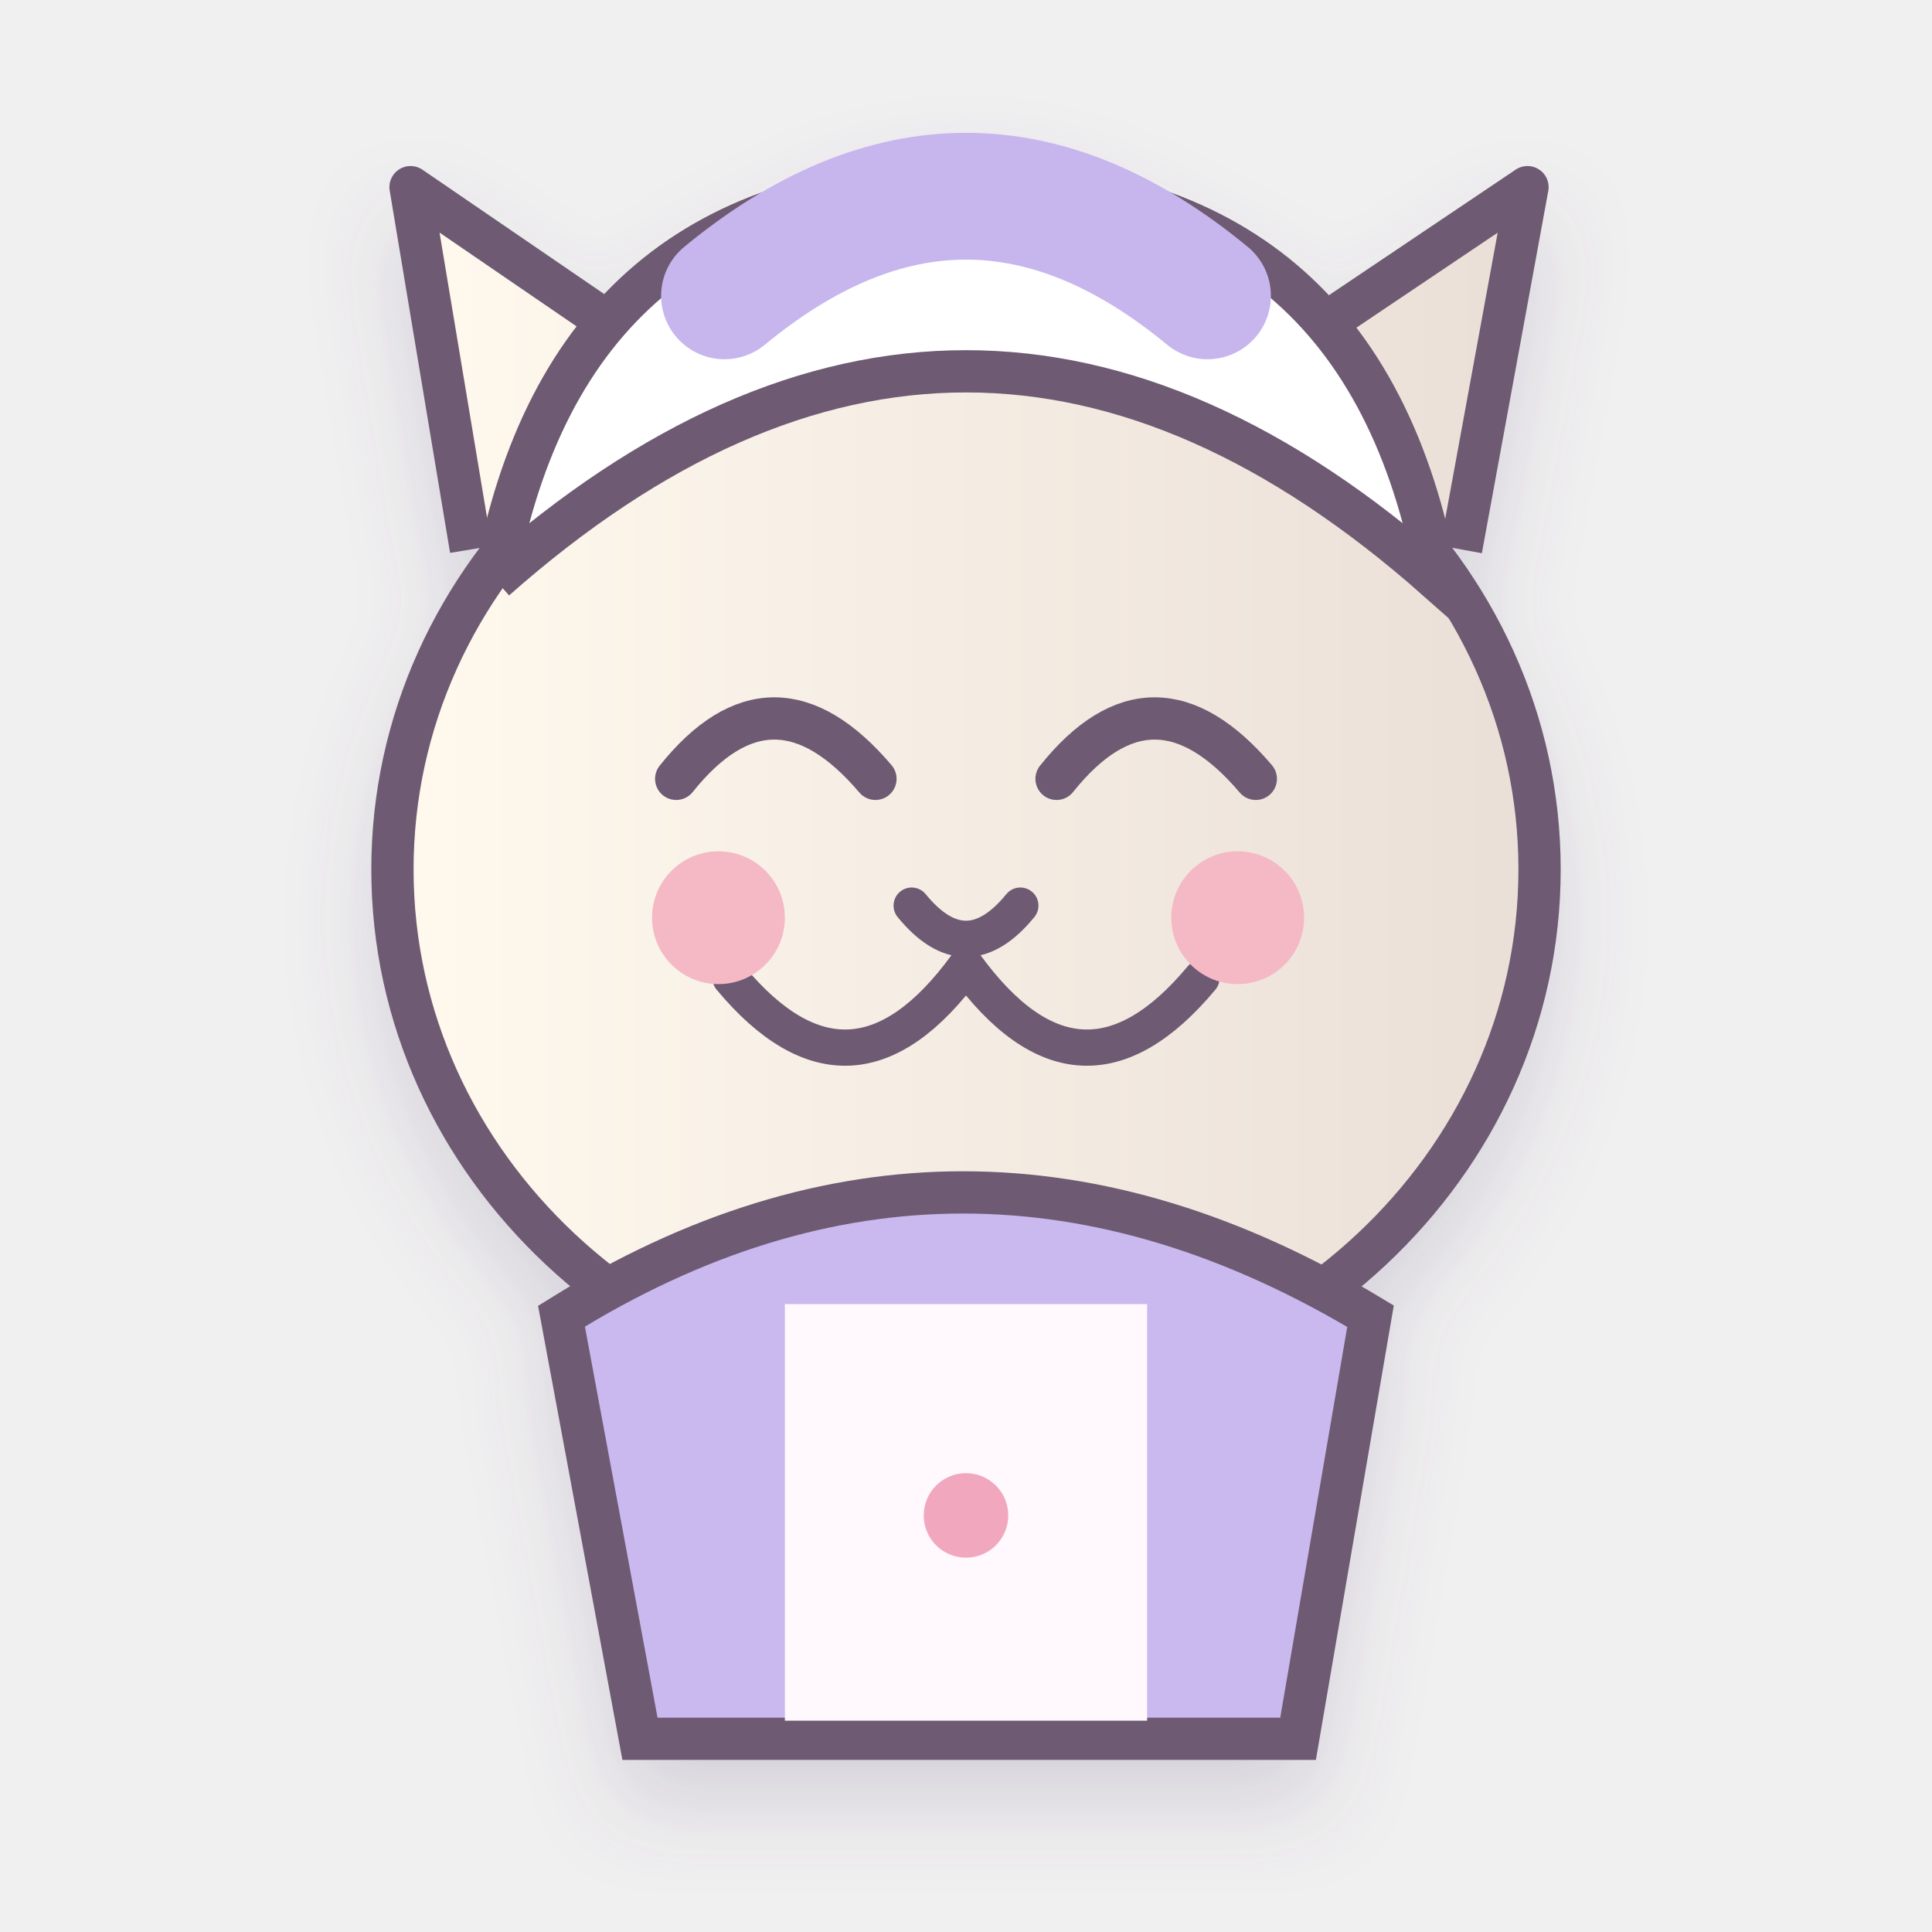
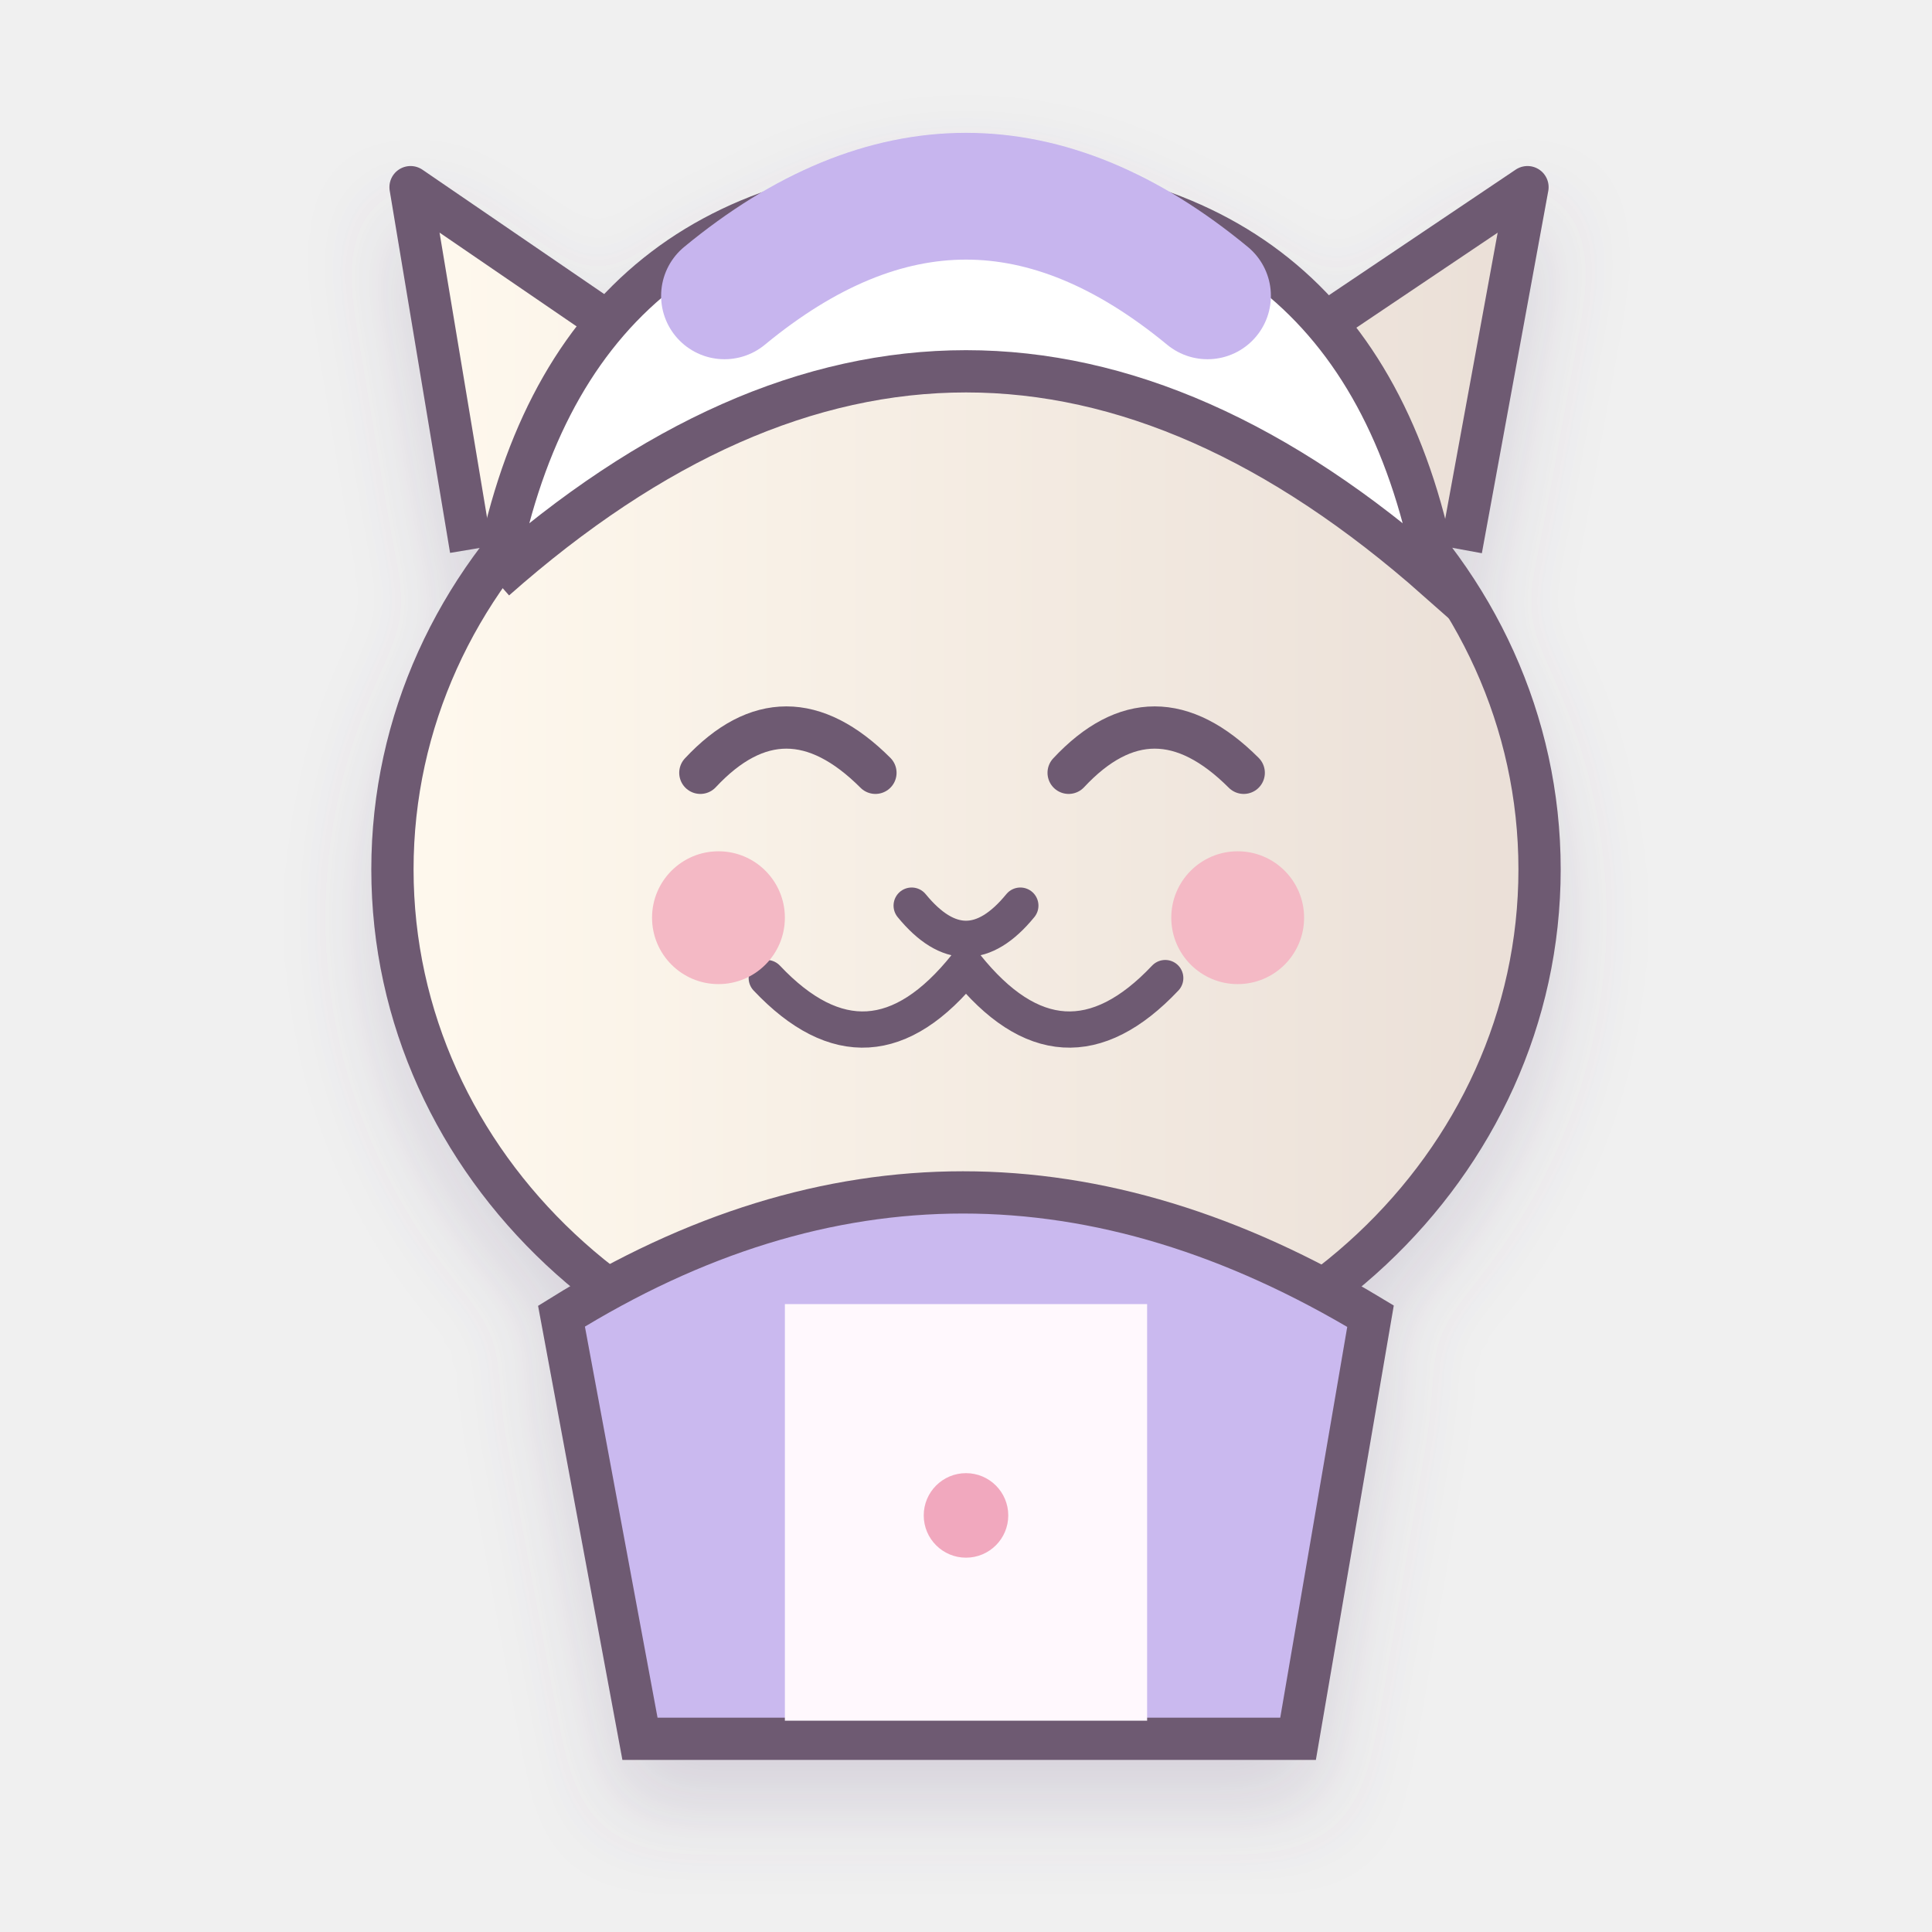
<svg xmlns="http://www.w3.org/2000/svg" viewBox="0 0 320 320">
  <defs>
    <linearGradient id="fur" x1="0" x2="1">
      <stop stop-color="#fff9ee" />
      <stop offset="1" stop-color="#eadfd7" />
    </linearGradient>
    <filter id="shadow">
      <feDropShadow dx="0" dy="8" stdDeviation="7" flood-color="#6c5380" flood-opacity=".18" />
    </filter>
  </defs>
  <g filter="url(#shadow)">
    <path d="M78 91L68 31l57 39M242 91l11-60-58 39" fill="url(#fur)" stroke="#6e5a72" stroke-width="7" stroke-linejoin="round" />
    <ellipse cx="160" cy="144" rx="95" ry="89" fill="url(#fur)" stroke="#6e5a72" stroke-width="7" />
-     <path d="M112 129q16-20 33 0M175 129q16-20 33 0" fill="none" stroke="#6e5a72" stroke-width="7" stroke-linecap="round" />
-     <path d="M151 150q9 11 18 0M160 160q-19 26-39 2M160 160q19 26 39 2" fill="none" stroke="#6e5a72" stroke-width="6" stroke-linecap="round" />
+     <path d="M116 128q14-15 29 0M177 128q14-15 29 0" fill="none" stroke="#6e5a72" stroke-width="7" stroke-linecap="round" />
+     <path d="M151 150q9 11 18 0M160 160q-16 20-33 2M160 160q16 20 33 2" fill="none" stroke="#6e5a72" stroke-width="6" stroke-linecap="round" />
    <circle cx="119" cy="152" r="11" fill="#f4b9c5" />
    <circle cx="205" cy="152" r="11" fill="#f4b9c5" />
    <path d="M82 96q78-69 156 0q-12-66-78-66T82 96" fill="#fff" stroke="#6e5a72" stroke-width="7" />
    <path d="M120 49q40-33 80 0" fill="none" stroke="#c7b5ee" stroke-width="21" stroke-linecap="round" />
    <path d="M93 218q66-41 134 0l-12 70H106z" fill="#cab9ef" stroke="#6e5a72" stroke-width="7" />
    <path d="M130 216h60v69h-60z" fill="#fff8fd" />
    <circle cx="160" cy="251" r="7" fill="#f1a8be" />
  </g>
</svg>
